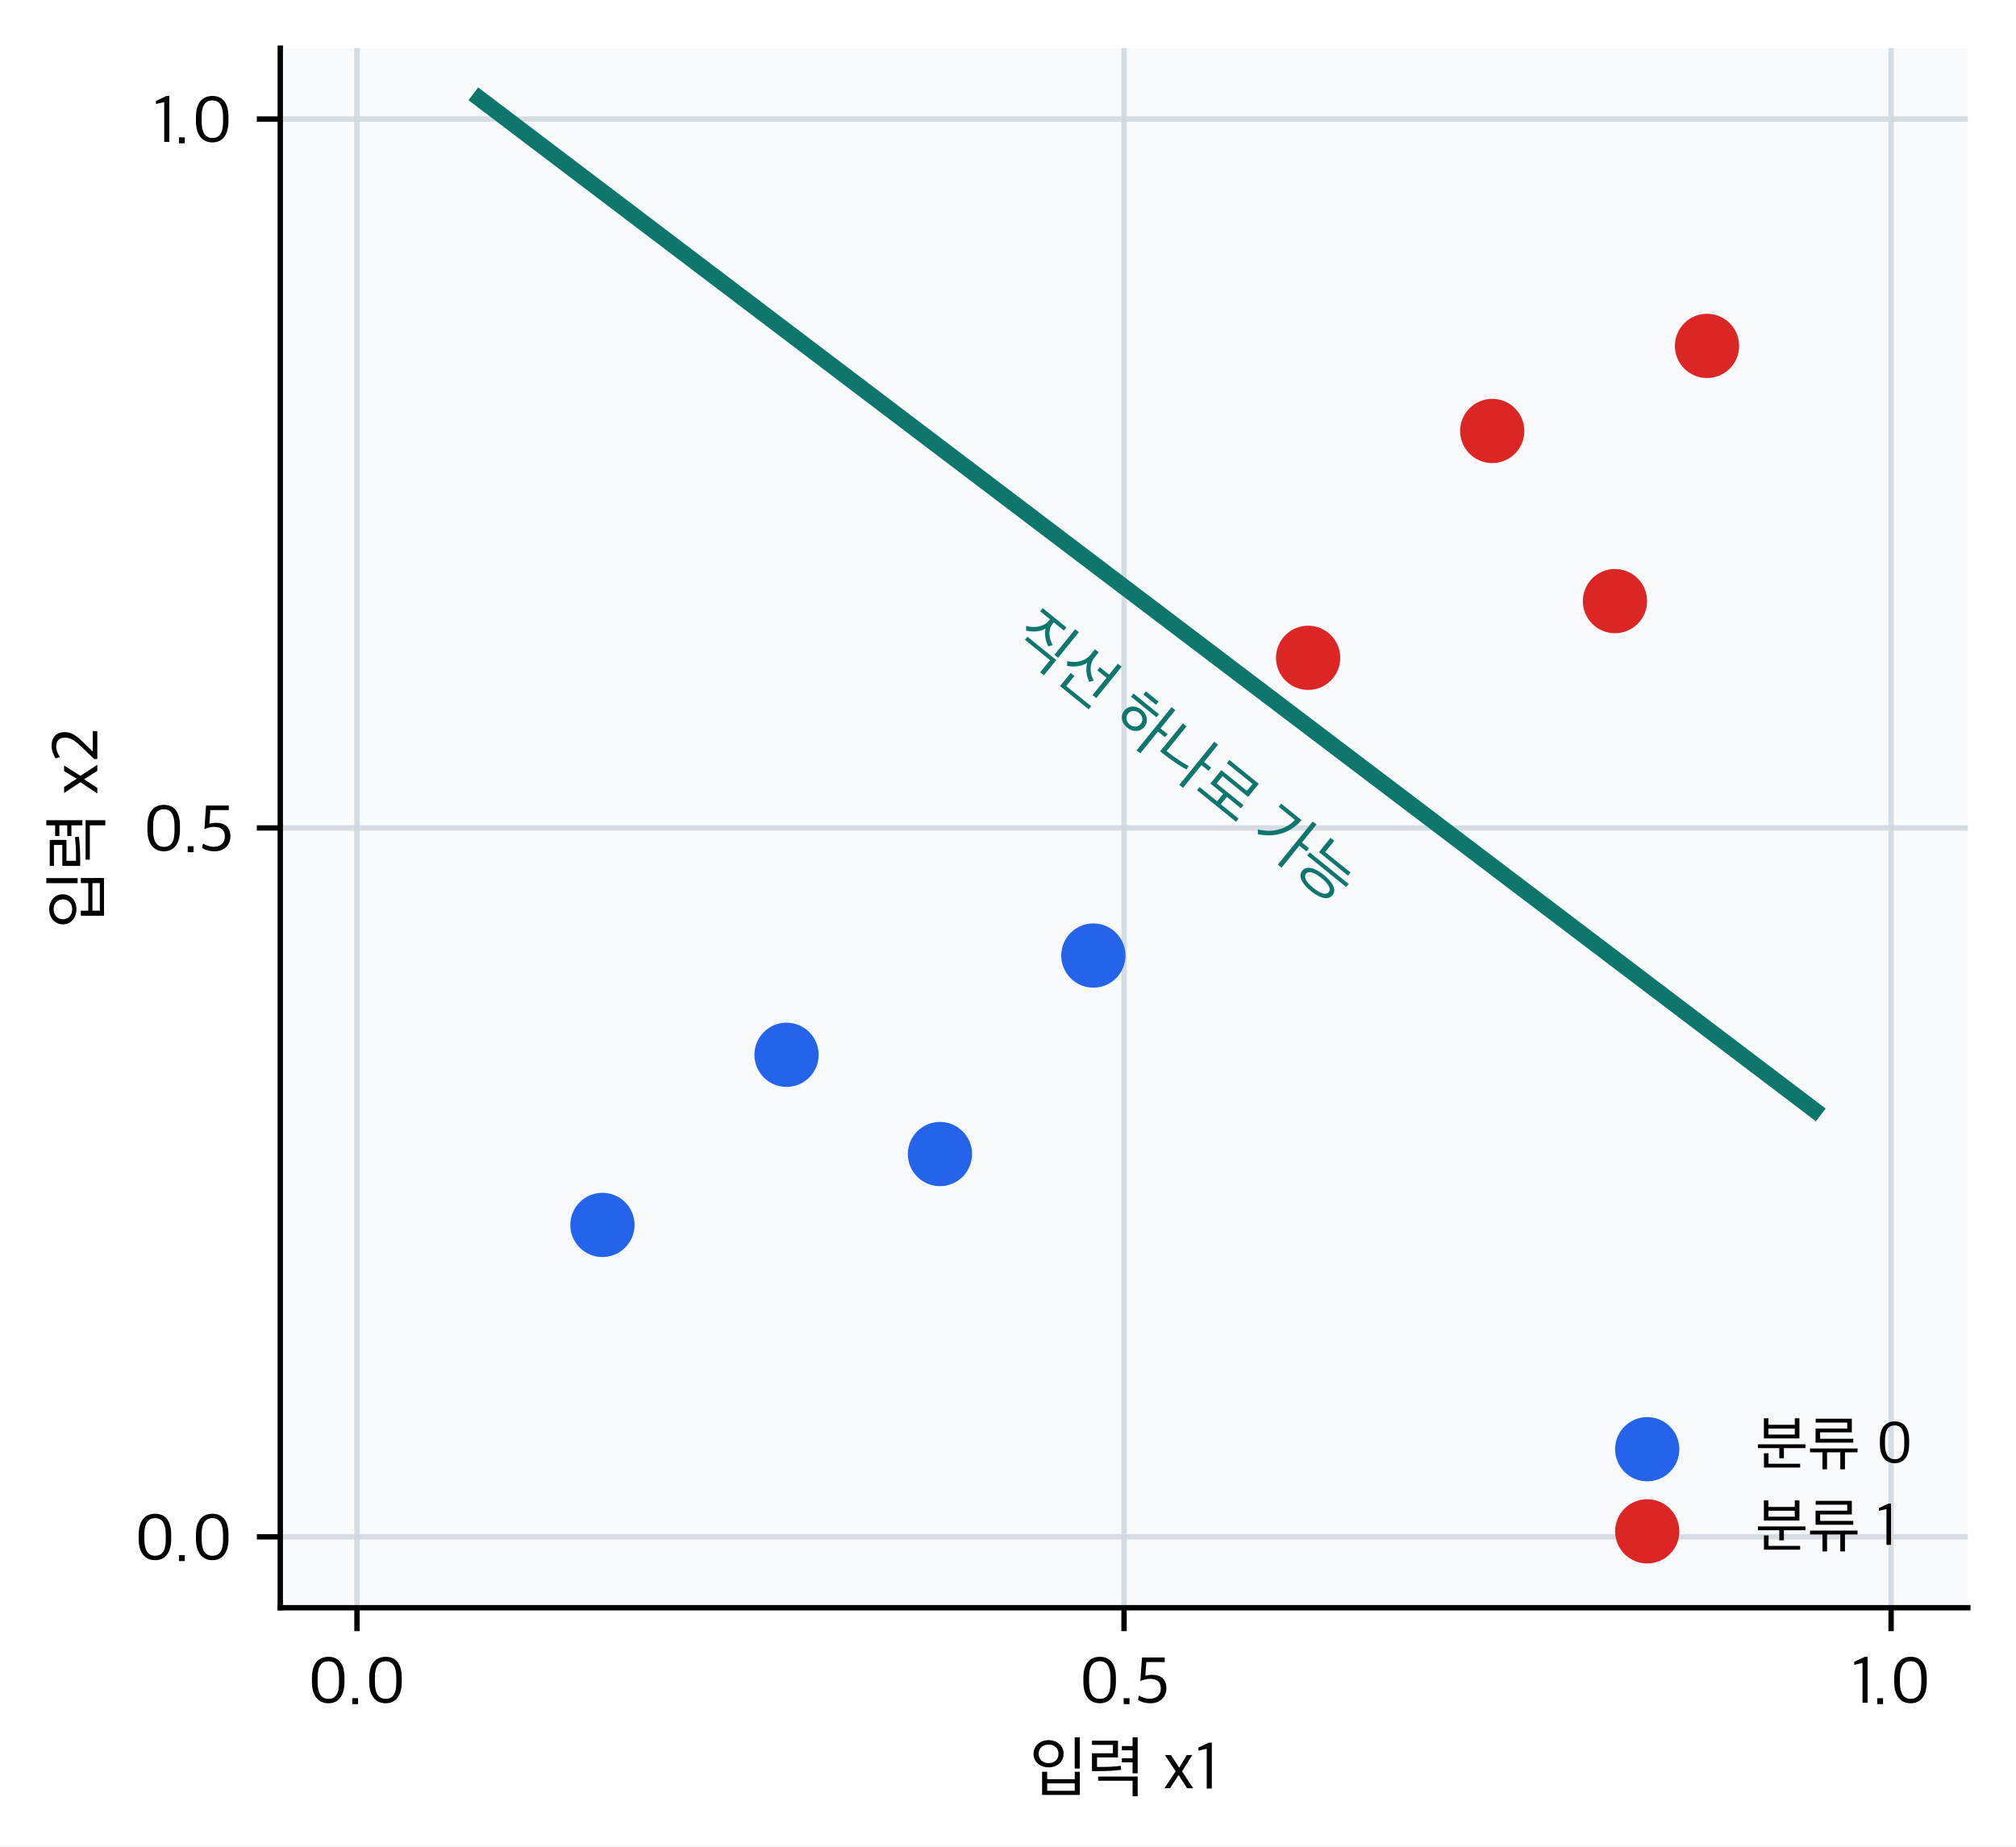
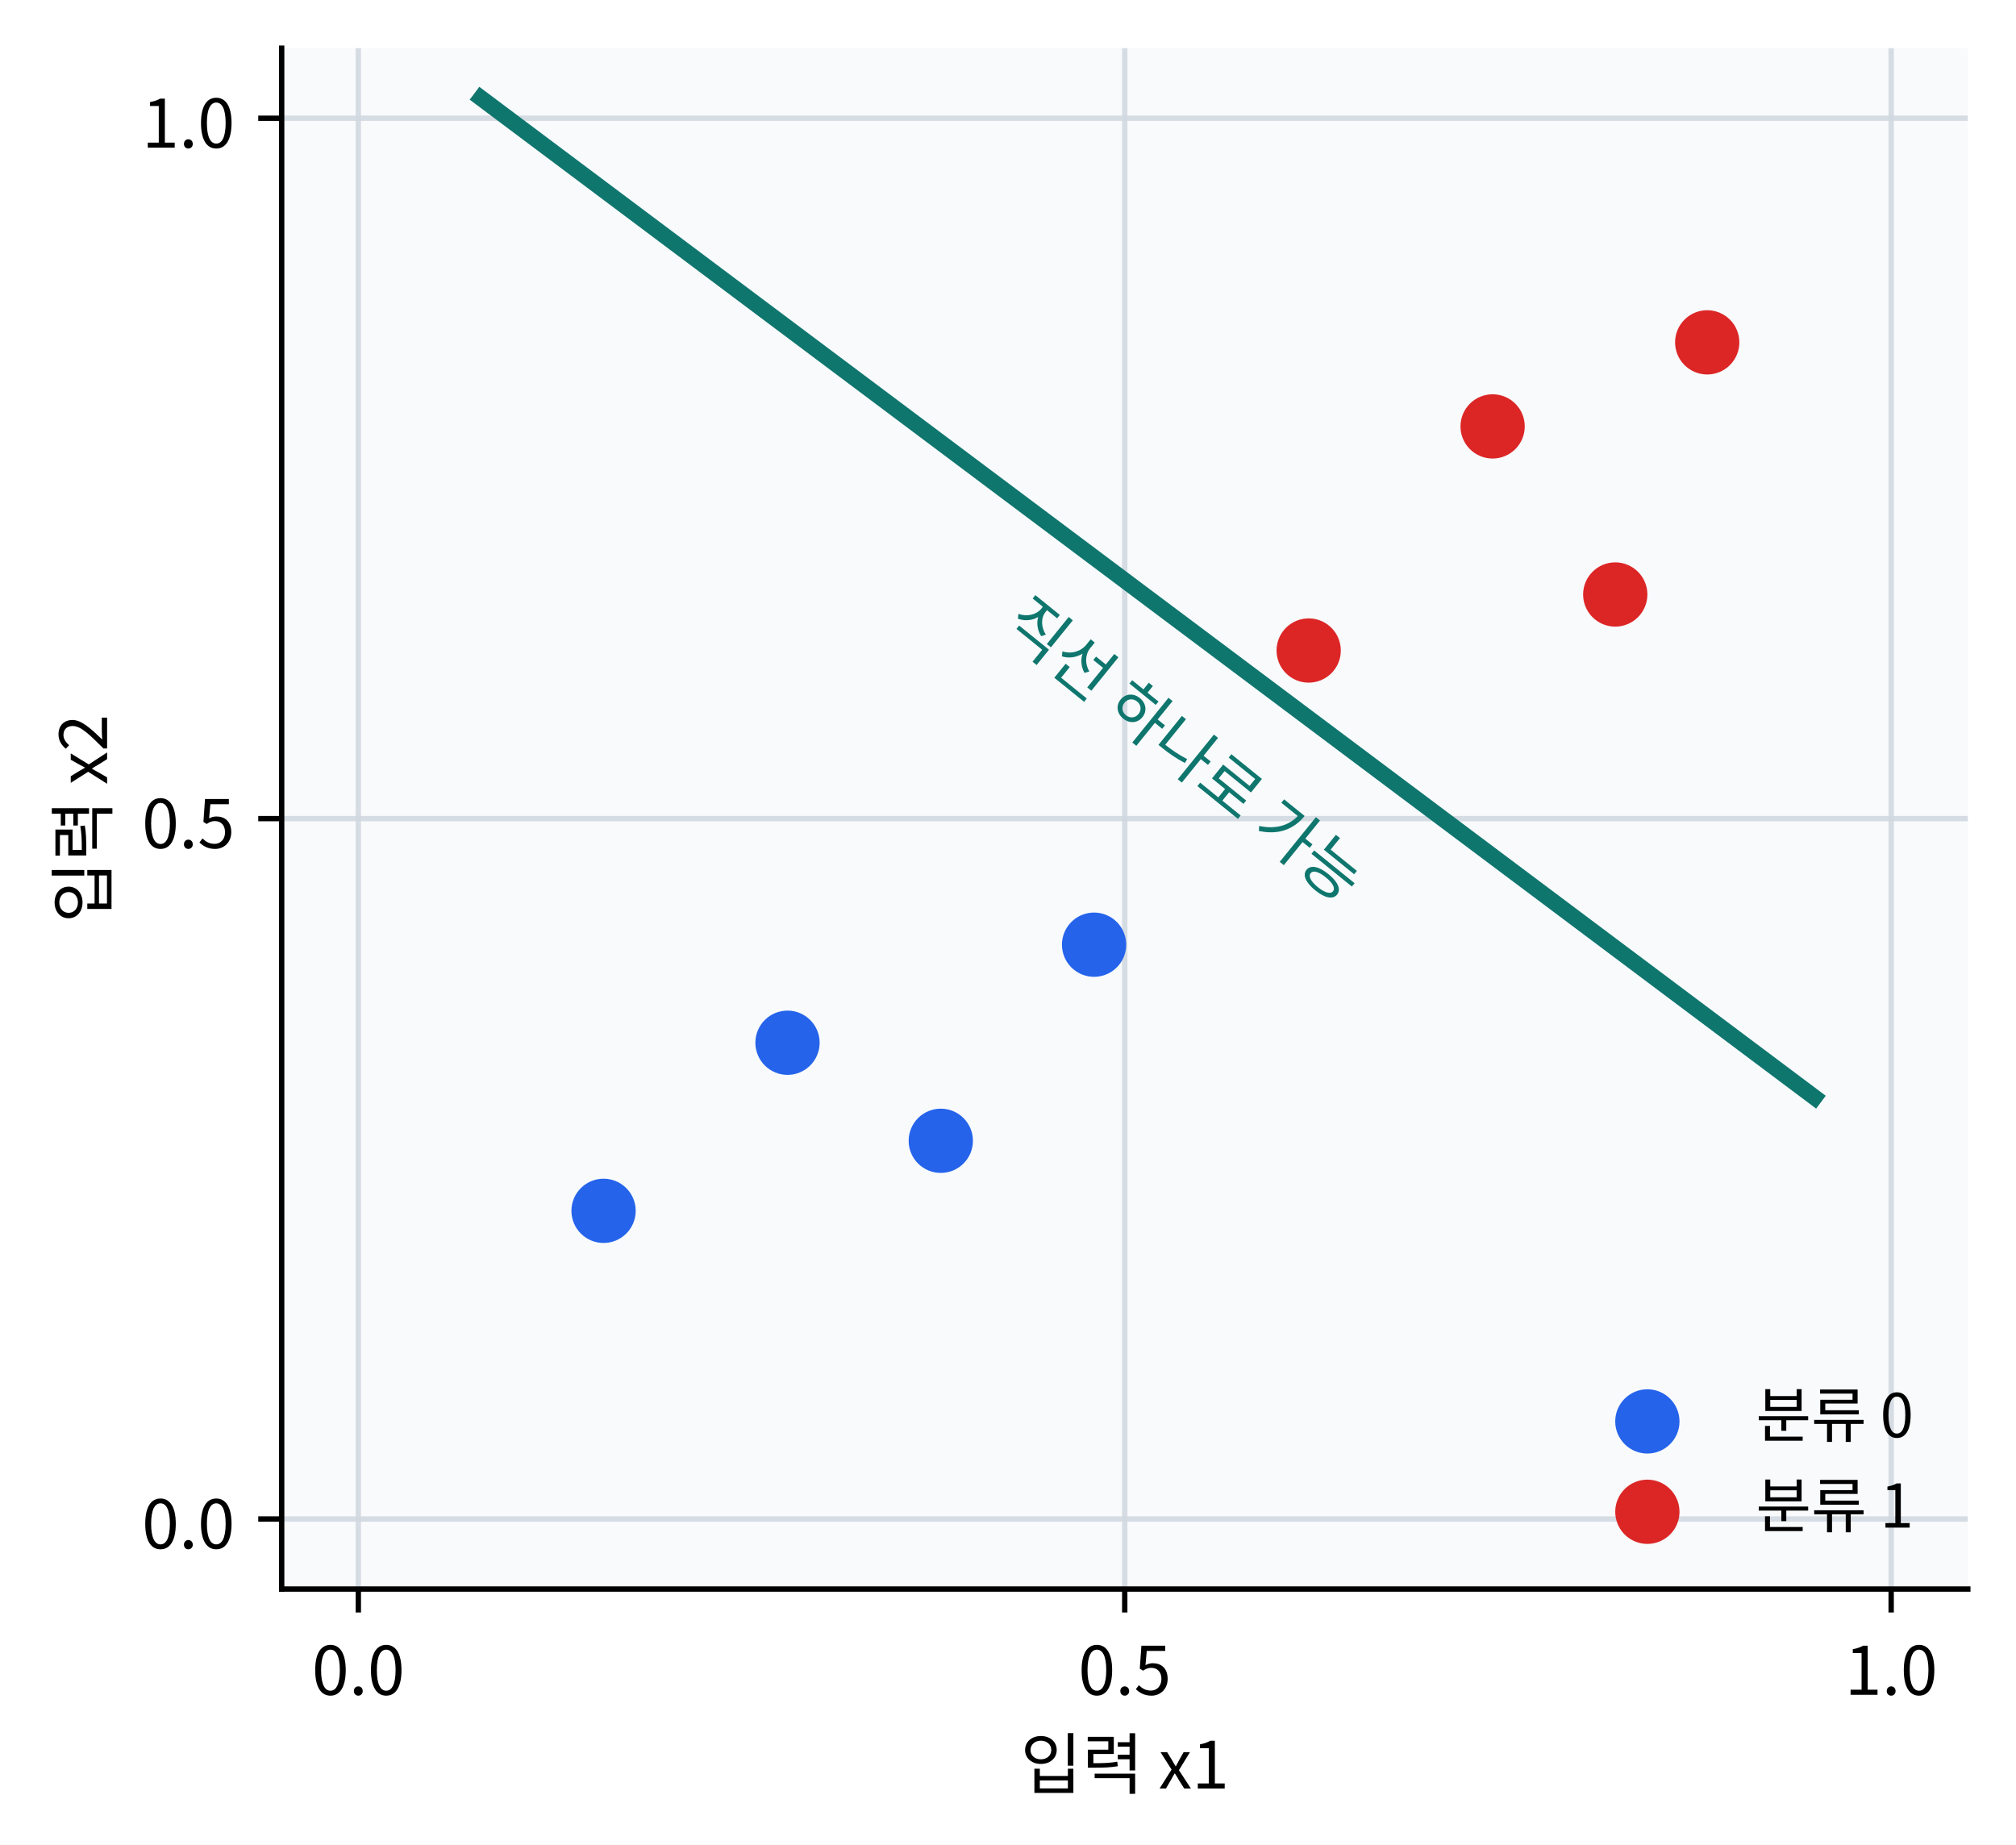
- <svg xmlns="http://www.w3.org/2000/svg" xmlns:xlink="http://www.w3.org/1999/xlink" width="301.248pt" height="275.959pt" viewBox="0 0 301.248 275.959" version="1.1" role="img" aria-labelledby="title desc">
+ <svg xmlns="http://www.w3.org/2000/svg" xmlns:xlink="http://www.w3.org/1999/xlink" width="301.18pt" height="275.6pt" viewBox="0 0 301.18 275.6" version="1.1" role="img" aria-labelledby="title desc">
  <defs>
    <style type="text/css">*{stroke-linejoin: round; stroke-linecap: butt}</style>
  </defs>
  <g id="figure_1">
    <g id="patch_1">
-       <path d="M 0 275.959  L 301.248 275.959  L 301.248 0  L 0 0  z " style="fill: #ffffff" />
+       <path d="M 0 275.6  L 301.18 275.6  L 301.18 0  L 0 0  z " style="fill: #ffffff" />
    </g>
    <g id="axes_1">
      <g id="patch_2">
-         <path d="M 41.88 240.3  L 294.048 240.3  L 294.048 7.2  L 41.88 7.2  z " style="fill: #f8fafc" />
+         <path d="M 42.08 237.4  L 293.98 237.4  L 293.98 7.2  L 42.08 7.2  z " style="fill: #f8fafc" />
      </g>
      <g id="matplotlib.axis_1">
        <g id="xtick_1">
          <g id="line2d_1">
-             <path d="M 53.342 240.3  L 53.342 7.2  " clip-path="url(#p9b298fbf3a)" style="fill: none; stroke: #d0d7de; stroke-opacity: 0.85; stroke-width: 0.8; stroke-linecap: square" />
+             <path d="M 53.53 237.4  L 53.53 7.2  " clip-path="url(#pd615a1e240)" style="fill: none; stroke: #d0d7de; stroke-opacity: 0.85; stroke-width: 0.8; stroke-linecap: square" />
          </g>
          <g id="line2d_2">
            <defs>
-               <path id="m6d6b5d31b4" d="M 0 0  L 0 3.5  " style="stroke: #000000; stroke-width: 0.8" />
-             </defs>
-             <g>
-               <use xlink:href="#m6d6b5d31b4" x="53.342" y="240.3" style="stroke: #000000; stroke-width: 0.8" />
+               <path id="m27611324aa" d="M 0 0  L 0 3.5  " style="stroke: #000000; stroke-width: 0.8" />
+             </defs>
+             <g>
+               <use xlink:href="#m27611324aa" x="53.53" y="237.4" style="stroke: #000000; stroke-width: 0.8" />
            </g>
          </g>
          <g id="text_1">
-             <g transform="translate(45.91222 254.8797) scale(0.1 -0.1)">
+             <g transform="translate(46.58984 253.2) scale(0.1 -0.1)">
              <defs>
-                 <path id="AppleSDGothicNeo-Regular-30" d="M 2022 192  C 2893 192 3558 787 3558 2240  L 3558 2630  C 3558 4122 2867 4634 2029 4634  C 1184 4634 448 4122 448 2605  L 448 2246  C 448 794 1139 192 2022 192  z M 2022 614  C 1350 614 992 1126 992 2195  L 992 2669  C 992 3744 1357 4211 2029 4211  C 2688 4211 3040 3718 3040 2637  L 3040 2163  C 3040 1062 2682 614 2022 614  z " transform="scale(0.015625)" />
-                 <path id="AppleSDGothicNeo-Regular-2e" d="M 269 109  L 826 109  L 826 678  L 269 678  L 269 109  z " transform="scale(0.015625)" />
+                 <path id="NotoSansCJKkr-Regular-11" d="M 1779 -83  C 2669 -83 3238 723 3238 2362  C 3238 3987 2669 4774 1779 4774  C 883 4774 320 3987 320 2362  C 320 723 883 -83 1779 -83  z M 1779 390  C 1248 390 883 986 883 2362  C 883 3731 1248 4314 1779 4314  C 2310 4314 2675 3731 2675 2362  C 2675 986 2310 390 1779 390  z " transform="scale(0.015625)" />
+                 <path id="NotoSansCJKkr-Regular-f" d="M 890 -83  C 1120 -83 1312 96 1312 358  C 1312 627 1120 806 890 806  C 653 806 467 627 467 358  C 467 96 653 -83 890 -83  z " transform="scale(0.015625)" />
              </defs>
-               <use xlink:href="#AppleSDGothicNeo-Regular-30" />
-               <use xlink:href="#AppleSDGothicNeo-Regular-2e" x="63" />
-               <use xlink:href="#AppleSDGothicNeo-Regular-30" x="85.6" />
+               <use xlink:href="#NotoSansCJKkr-Regular-11" />
+               <use xlink:href="#NotoSansCJKkr-Regular-f" transform="translate(55.5 0)" />
+               <use xlink:href="#NotoSansCJKkr-Regular-11" transform="translate(83.29688 0)" />
            </g>
          </g>
        </g>
        <g id="xtick_2">
          <g id="line2d_3">
-             <path d="M 167.964 240.3  L 167.964 7.2  " clip-path="url(#p9b298fbf3a)" style="fill: none; stroke: #d0d7de; stroke-opacity: 0.85; stroke-width: 0.8; stroke-linecap: square" />
+             <path d="M 168.03 237.4  L 168.03 7.2  " clip-path="url(#pd615a1e240)" style="fill: none; stroke: #d0d7de; stroke-opacity: 0.85; stroke-width: 0.8; stroke-linecap: square" />
          </g>
          <g id="line2d_4">
            <g>
-               <use xlink:href="#m6d6b5d31b4" x="167.964" y="240.3" style="stroke: #000000; stroke-width: 0.8" />
+               <use xlink:href="#m27611324aa" x="168.03" y="237.4" style="stroke: #000000; stroke-width: 0.8" />
            </g>
          </g>
          <g id="text_2">
-             <g transform="translate(161.1891 254.8797) scale(0.1 -0.1)">
+             <g transform="translate(161.0898 253.2) scale(0.1 -0.1)">
              <defs>
-                 <path id="AppleSDGothicNeo-Regular-35" d="M 1395 192  C 2342 192 2906 838 2906 1606  C 2906 2509 2374 2918 1510 2918  C 1331 2918 1069 2874 896 2829  L 986 4134  L 2752 4134  L 2752 4570  L 576 4570  L 422 2317  C 621 2406 1024 2528 1318 2528  C 1990 2528 2374 2266 2374 1613  C 2374 1005 1978 621 1299 621  C 947 621 525 768 288 928  L 192 518  C 448 333 896 192 1395 192  z " transform="scale(0.015625)" />
+                 <path id="NotoSansCJKkr-Regular-16" d="M 1677 -83  C 2464 -83 3213 499 3213 1523  C 3213 2560 2573 3021 1798 3021  C 1517 3021 1306 2950 1094 2835  L 1216 4192  L 2982 4192  L 2982 4691  L 704 4691  L 550 2502  L 864 2304  C 1133 2483 1331 2579 1645 2579  C 2234 2579 2618 2182 2618 1510  C 2618 826 2176 403 1619 403  C 1075 403 730 653 467 922  L 173 538  C 493 224 941 -83 1677 -83  z " transform="scale(0.015625)" />
              </defs>
-               <use xlink:href="#AppleSDGothicNeo-Regular-30" />
-               <use xlink:href="#AppleSDGothicNeo-Regular-2e" x="63" />
-               <use xlink:href="#AppleSDGothicNeo-Regular-35" x="85.6" />
+               <use xlink:href="#NotoSansCJKkr-Regular-11" />
+               <use xlink:href="#NotoSansCJKkr-Regular-f" transform="translate(55.5 0)" />
+               <use xlink:href="#NotoSansCJKkr-Regular-16" transform="translate(83.29688 0)" />
            </g>
          </g>
        </g>
        <g id="xtick_3">
          <g id="line2d_5">
-             <path d="M 282.586 240.3  L 282.586 7.2  " clip-path="url(#p9b298fbf3a)" style="fill: none; stroke: #d0d7de; stroke-opacity: 0.85; stroke-width: 0.8; stroke-linecap: square" />
+             <path d="M 282.53 237.4  L 282.53 7.2  " clip-path="url(#pd615a1e240)" style="fill: none; stroke: #d0d7de; stroke-opacity: 0.85; stroke-width: 0.8; stroke-linecap: square" />
          </g>
          <g id="line2d_6">
            <g>
-               <use xlink:href="#m6d6b5d31b4" x="282.586" y="240.3" style="stroke: #000000; stroke-width: 0.8" />
+               <use xlink:href="#m27611324aa" x="282.53" y="237.4" style="stroke: #000000; stroke-width: 0.8" />
            </g>
          </g>
          <g id="text_3">
-             <g transform="translate(276.5214 254.8797) scale(0.1 -0.1)">
+             <g transform="translate(275.5898 253.2) scale(0.1 -0.1)">
              <defs>
-                 <path id="AppleSDGothicNeo-Regular-31" d="M 1146 243  L 1632 243  L 1632 4634  L 1363 4634  L 352 4160  L 352 3866  L 1146 4051  L 1146 243  z " transform="scale(0.015625)" />
+                 <path id="NotoSansCJKkr-Regular-12" d="M 563 0  L 3136 0  L 3136 486  L 2195 486  L 2195 4691  L 1747 4691  C 1491 4544 1190 4435 774 4358  L 774 3987  L 1613 3987  L 1613 486  L 563 486  L 563 0  z " transform="scale(0.015625)" />
              </defs>
-               <use xlink:href="#AppleSDGothicNeo-Regular-31" />
-               <use xlink:href="#AppleSDGothicNeo-Regular-2e" x="35.7" />
-               <use xlink:href="#AppleSDGothicNeo-Regular-30" x="58.3" />
+               <use xlink:href="#NotoSansCJKkr-Regular-12" />
+               <use xlink:href="#NotoSansCJKkr-Regular-f" transform="translate(55.5 0)" />
+               <use xlink:href="#NotoSansCJKkr-Regular-11" transform="translate(83.29688 0)" />
            </g>
          </g>
        </g>
        <g id="text_4">
-           <g transform="translate(153.8289 267.7) scale(0.1 -0.1)">
-             <defs>
-               <path id="AppleSDGothicNeo-Regular-c785" d="M 4813 2150  L 4813 5146  L 4326 5146  L 4326 2150  L 4813 2150  z M 4819 -371  L 4819 1843  L 4333 1843  L 4333 1133  L 1696 1133  L 1696 1843  L 1210 1843  L 1210 -371  L 4819 -371  z M 4333 26  L 1696 26  L 1696 736  L 4333 736  L 4333 26  z M 1830 4870  C 1043 4870 390 4346 390 3558  C 390 2765 1050 2266 1830 2266  C 2618 2266 3264 2765 3264 3565  C 3264 4358 2618 4870 1830 4870  z M 1830 4448  C 2406 4448 2778 4083 2778 3558  C 2778 3027 2400 2669 1830 2669  C 1280 2669 877 3027 877 3565  C 877 4090 1280 4448 1830 4448  z " transform="scale(0.015625)" />
-               <path id="AppleSDGothicNeo-Regular-b825" d="M 3194 2419  C 2656 2323 1875 2304 1120 2304  L 928 2304  L 928 3219  L 2931 3219  L 2931 4819  L 442 4819  L 442 4416  L 2445 4416  L 2445 3616  L 442 3616  L 442 1907  L 1101 1907  C 1754 1907 2701 1946 3238 2035  L 3194 2419  z M 4813 1696  L 4813 5146  L 4326 5146  L 4326 4301  L 3302 4301  L 3302 3898  L 4326 3898  L 4326 3142  L 3302 3142  L 3302 2746  L 4326 2746  L 4326 1696  L 4813 1696  z M 1037 1389  L 1037 986  L 4326 986  L 4326 -499  L 4813 -499  L 4813 1389  L 1037 1389  z " transform="scale(0.015625)" />
-               <path id="AppleSDGothicNeo-Regular-20" transform="scale(0.015625)" />
-               <path id="AppleSDGothicNeo-Regular-78" d="M 147 269  L 685 269  L 1510 1536  L 2317 269  L 2899 269  L 1837 1882  L 2822 3443  L 2291 3443  L 1568 2234  L 774 3443  L 198 3443  L 1229 1882  L 147 269  z " transform="scale(0.015625)" />
-             </defs>
-             <use xlink:href="#AppleSDGothicNeo-Regular-c785" />
-             <use xlink:href="#AppleSDGothicNeo-Regular-b825" x="86.5" />
-             <use xlink:href="#AppleSDGothicNeo-Regular-20" x="173" />
-             <use xlink:href="#AppleSDGothicNeo-Regular-78" x="199.3" />
-             <use xlink:href="#AppleSDGothicNeo-Regular-31" x="247" />
+           <g transform="translate(152.4445 267.2) scale(0.1 -0.1)">
+             <defs>
+               <path id="NotoSansCJKkr-Regular-d580" d="M 4531 5293  L 4531 2182  L 5062 2182  L 5062 5293  L 4531 5293  z M 1338 1894  L 1338 -422  L 5062 -422  L 5062 1894  L 4538 1894  L 4538 1197  L 1856 1197  L 1856 1894  L 1338 1894  z M 1856 774  L 4538 774  L 4538 13  L 1856 13  L 1856 774  z M 1958 5018  C 1088 5018 448 4474 448 3680  C 448 2893 1088 2349 1958 2349  C 2835 2349 3469 2893 3469 3680  C 3469 4474 2835 5018 1958 5018  z M 1958 4570  C 2534 4570 2950 4205 2950 3680  C 2950 3155 2534 2790 1958 2790  C 1382 2790 966 3155 966 3680  C 966 4205 1382 4570 1958 4570  z " transform="scale(0.015625)" />
+               <path id="NotoSansCJKkr-Regular-c620" d="M 1210 1421  L 1210 986  L 4550 986  L 4550 -506  L 5082 -506  L 5082 1421  L 1210 1421  z M 550 4941  L 550 4512  L 2515 4512  L 2515 3712  L 563 3712  L 563 1990  L 973 1990  C 2131 1990 2714 2010 3424 2131  L 3373 2566  C 2707 2445 2150 2419 1088 2419  L 1088 3302  L 3040 3302  L 3040 4941  L 550 4941  z M 3424 3232  L 3424 2797  L 4550 2797  L 4550 1728  L 5082 1728  L 5082 5286  L 4550 5286  L 4550 4429  L 3424 4429  L 3424 4000  L 4550 4000  L 4550 3232  L 3424 3232  z " transform="scale(0.015625)" />
+               <path id="NotoSansCJKkr-Regular-1" transform="scale(0.015625)" />
+               <path id="NotoSansCJKkr-Regular-59" d="M 96 0  L 710 0  L 1178 813  C 1299 1024 1408 1235 1530 1434  L 1562 1434  C 1696 1235 1824 1024 1939 813  L 2451 0  L 3091 0  L 1946 1754  L 3002 3475  L 2394 3475  L 1965 2714  C 1856 2515 1760 2330 1658 2131  L 1626 2131  C 1510 2330 1389 2515 1286 2714  L 819 3475  L 186 3475  L 1242 1811  L 96 0  z " transform="scale(0.015625)" />
+               <path id="NotoSansCJKkr-Regular-f6b2" d="M 563 0  L 3136 0  L 3136 486  L 2195 486  L 2195 4563  L 1747 4563  C 1491 4410 1190 4301 774 4224  L 774 3853  L 1613 3853  L 1613 486  L 563 486  L 563 0  z " transform="scale(0.015625)" />
+             </defs>
+             <use xlink:href="#NotoSansCJKkr-Regular-d580" />
+             <use xlink:href="#NotoSansCJKkr-Regular-c620" transform="translate(92 0)" />
+             <use xlink:href="#NotoSansCJKkr-Regular-1" transform="translate(184 0)" />
+             <use xlink:href="#NotoSansCJKkr-Regular-59" transform="translate(206.4062 0)" />
+             <use xlink:href="#NotoSansCJKkr-Regular-f6b2" transform="translate(256.2031 0)" />
          </g>
        </g>
      </g>
      <g id="matplotlib.axis_2">
        <g id="ytick_1">
          <g id="line2d_7">
-             <path d="M 41.88 229.705  L 294.048 229.705  " clip-path="url(#p9b298fbf3a)" style="fill: none; stroke: #d0d7de; stroke-opacity: 0.85; stroke-width: 0.8; stroke-linecap: square" />
+             <path d="M 42.08 226.936  L 293.98 226.936  " clip-path="url(#pd615a1e240)" style="fill: none; stroke: #d0d7de; stroke-opacity: 0.85; stroke-width: 0.8; stroke-linecap: square" />
          </g>
          <g id="line2d_8">
            <defs>
-               <path id="ma6bb16b664" d="M 0 0  L -3.5 0  " style="stroke: #000000; stroke-width: 0.8" />
-             </defs>
-             <g>
-               <use xlink:href="#ma6bb16b664" x="41.88" y="229.705" style="stroke: #000000; stroke-width: 0.8" />
+               <path id="md2f0aee7fd" d="M 0 0  L -3.5 0  " style="stroke: #000000; stroke-width: 0.8" />
+             </defs>
+             <g>
+               <use xlink:href="#md2f0aee7fd" x="42.08" y="226.936" style="stroke: #000000; stroke-width: 0.8" />
            </g>
          </g>
          <g id="text_5">
-             <g transform="translate(20.02031 233.4944) scale(0.1 -0.1)">
-               <use xlink:href="#AppleSDGothicNeo-Regular-30" />
-               <use xlink:href="#AppleSDGothicNeo-Regular-2e" x="63" />
-               <use xlink:href="#AppleSDGothicNeo-Regular-30" x="85.6" />
+             <g transform="translate(21.2 231.3364) scale(0.1 -0.1)">
+               <use xlink:href="#NotoSansCJKkr-Regular-11" />
+               <use xlink:href="#NotoSansCJKkr-Regular-f" transform="translate(55.5 0)" />
+               <use xlink:href="#NotoSansCJKkr-Regular-11" transform="translate(83.29688 0)" />
            </g>
          </g>
        </g>
        <g id="ytick_2">
          <g id="line2d_9">
-             <path d="M 41.88 123.75  L 294.048 123.75  " clip-path="url(#p9b298fbf3a)" style="fill: none; stroke: #d0d7de; stroke-opacity: 0.85; stroke-width: 0.8; stroke-linecap: square" />
+             <path d="M 42.08 122.3  L 293.98 122.3  " clip-path="url(#pd615a1e240)" style="fill: none; stroke: #d0d7de; stroke-opacity: 0.85; stroke-width: 0.8; stroke-linecap: square" />
          </g>
          <g id="line2d_10">
            <g>
-               <use xlink:href="#ma6bb16b664" x="41.88" y="123.75" style="stroke: #000000; stroke-width: 0.8" />
+               <use xlink:href="#md2f0aee7fd" x="42.08" y="122.3" style="stroke: #000000; stroke-width: 0.8" />
            </g>
          </g>
          <g id="text_6">
-             <g transform="translate(21.32969 127.5398) scale(0.1 -0.1)">
-               <use xlink:href="#AppleSDGothicNeo-Regular-30" />
-               <use xlink:href="#AppleSDGothicNeo-Regular-2e" x="63" />
-               <use xlink:href="#AppleSDGothicNeo-Regular-35" x="85.6" />
+             <g transform="translate(21.2 126.7) scale(0.1 -0.1)">
+               <use xlink:href="#NotoSansCJKkr-Regular-11" />
+               <use xlink:href="#NotoSansCJKkr-Regular-f" transform="translate(55.5 0)" />
+               <use xlink:href="#NotoSansCJKkr-Regular-16" transform="translate(83.29688 0)" />
            </g>
          </g>
        </g>
        <g id="ytick_3">
          <g id="line2d_11">
-             <path d="M 41.88 17.795  L 294.048 17.795  " clip-path="url(#p9b298fbf3a)" style="fill: none; stroke: #d0d7de; stroke-opacity: 0.85; stroke-width: 0.8; stroke-linecap: square" />
+             <path d="M 42.08 17.664  L 293.98 17.664  " clip-path="url(#pd615a1e240)" style="fill: none; stroke: #d0d7de; stroke-opacity: 0.85; stroke-width: 0.8; stroke-linecap: square" />
          </g>
          <g id="line2d_12">
            <g>
-               <use xlink:href="#ma6bb16b664" x="41.88" y="17.795" style="stroke: #000000; stroke-width: 0.8" />
+               <use xlink:href="#md2f0aee7fd" x="42.08" y="17.664" style="stroke: #000000; stroke-width: 0.8" />
            </g>
          </g>
          <g id="text_7">
-             <g transform="translate(22.75 21.5853) scale(0.1 -0.1)">
-               <use xlink:href="#AppleSDGothicNeo-Regular-31" />
-               <use xlink:href="#AppleSDGothicNeo-Regular-2e" x="35.7" />
-               <use xlink:href="#AppleSDGothicNeo-Regular-30" x="58.3" />
+             <g transform="translate(21.2 22.06364) scale(0.1 -0.1)">
+               <use xlink:href="#NotoSansCJKkr-Regular-12" />
+               <use xlink:href="#NotoSansCJKkr-Regular-f" transform="translate(55.5 0)" />
+               <use xlink:href="#NotoSansCJKkr-Regular-11" transform="translate(83.29688 0)" />
            </g>
          </g>
        </g>
        <g id="text_8">
-           <g transform="translate(14.96094 138.7648) rotate(-90) scale(0.1 -0.1)">
-             <defs>
-               <path id="AppleSDGothicNeo-Regular-32" d="M 397 269  L 3066 269  L 3066 704  L 1107 704  L 1779 1382  C 2522 2138 2970 2650 2970 3392  C 2970 4160 2502 4640 1638 4640  C 1152 4640 717 4422 448 4250  L 595 3846  C 845 4019 1190 4198 1555 4198  C 2163 4198 2438 3917 2438 3347  C 2438 2733 2029 2266 1421 1632  L 397 570  L 397 269  z " transform="scale(0.015625)" />
-             </defs>
-             <use xlink:href="#AppleSDGothicNeo-Regular-c785" />
-             <use xlink:href="#AppleSDGothicNeo-Regular-b825" x="86.5" />
-             <use xlink:href="#AppleSDGothicNeo-Regular-20" x="173" />
-             <use xlink:href="#AppleSDGothicNeo-Regular-78" x="199.3" />
-             <use xlink:href="#AppleSDGothicNeo-Regular-32" x="247" />
+           <g transform="translate(16 137.8852) rotate(-90) scale(0.1 -0.1)">
+             <defs>
+               <path id="NotoSansCJKkr-Regular-f6b3" d="M 282 0  L 3232 0  L 3232 506  L 1907 506  C 1670 506 1382 480 1139 461  C 2221 1594 3008 2451 3008 3309  C 3008 4115 2477 4646 1638 4646  C 1043 4646 634 4378 256 3955  L 595 3629  C 858 3930 1184 4173 1568 4173  C 2150 4173 2432 3802 2432 3283  C 2432 2534 1658 1715 282 346  L 282 0  z " transform="scale(0.015625)" />
+             </defs>
+             <use xlink:href="#NotoSansCJKkr-Regular-d580" />
+             <use xlink:href="#NotoSansCJKkr-Regular-c620" transform="translate(92 0)" />
+             <use xlink:href="#NotoSansCJKkr-Regular-1" transform="translate(184 0)" />
+             <use xlink:href="#NotoSansCJKkr-Regular-59" transform="translate(206.4062 0)" />
+             <use xlink:href="#NotoSansCJKkr-Regular-f6b3" transform="translate(256.2031 0)" />
          </g>
        </g>
      </g>
      <g id="line2d_13">
-         <path d="M 71.681 14.744  L 271.124 165.92  L 271.124 165.92  " clip-path="url(#p9b298fbf3a)" style="fill: none; stroke: #0f766e; stroke-width: 2.4; stroke-linecap: square" />
+         <path d="M 71.85 14.65  L 271.08 163.945  L 271.08 163.945  " clip-path="url(#pd615a1e240)" style="fill: none; stroke: #0f766e; stroke-width: 2.4; stroke-linecap: square" />
      </g>
      <g id="patch_3">
-         <path d="M 41.88 240.3  L 41.88 7.2  " style="fill: none; stroke: #000000; stroke-width: 0.8; stroke-linejoin: miter; stroke-linecap: square" />
+         <path d="M 42.08 237.4  L 42.08 7.2  " style="fill: none; stroke: #000000; stroke-width: 0.8; stroke-linejoin: miter; stroke-linecap: square" />
      </g>
      <g id="patch_4">
-         <path d="M 41.88 240.3  L 294.048 240.3  " style="fill: none; stroke: #000000; stroke-width: 0.8; stroke-linejoin: miter; stroke-linecap: square" />
+         <path d="M 42.08 237.4  L 293.98 237.4  " style="fill: none; stroke: #000000; stroke-width: 0.8; stroke-linejoin: miter; stroke-linecap: square" />
      </g>
      <g id="PathCollection_1">
        <defs>
-           <path id="mdf2ec3cbb6" d="M 0 4.301  C 1.141 4.301 2.235 3.848 3.041 3.041  C 3.848 2.235 4.301 1.141 4.301 0  C 4.301 -1.141 3.848 -2.235 3.041 -3.041  C 2.235 -3.848 1.141 -4.301 0 -4.301  C -1.141 -4.301 -2.235 -3.848 -3.041 -3.041  C -3.848 -2.235 -4.301 -1.141 -4.301 0  C -4.301 1.141 -3.848 2.235 -3.041 3.041  C -2.235 3.848 -1.141 4.301 0 4.301  z " style="stroke: #2563eb" />
+           <path id="mb837135cc2" d="M 0 4.301  C 1.141 4.301 2.235 3.848 3.041 3.041  C 3.848 2.235 4.301 1.141 4.301 0  C 4.301 -1.141 3.848 -2.235 3.041 -3.041  C 2.235 -3.848 1.141 -4.301 0 -4.301  C -1.141 -4.301 -2.235 -3.848 -3.041 -3.041  C -3.848 -2.235 -4.301 -1.141 -4.301 0  C -4.301 1.141 -3.848 2.235 -3.041 3.041  C -2.235 3.848 -1.141 4.301 0 4.301  z " style="stroke: #2563eb" />
        </defs>
-         <g clip-path="url(#p9b298fbf3a)">
-           <use xlink:href="#mdf2ec3cbb6" x="90.021" y="183.085" style="fill: #2563eb; stroke: #2563eb" />
-           <use xlink:href="#mdf2ec3cbb6" x="117.53" y="157.655" style="fill: #2563eb; stroke: #2563eb" />
-           <use xlink:href="#mdf2ec3cbb6" x="140.455" y="172.489" style="fill: #2563eb; stroke: #2563eb" />
-           <use xlink:href="#mdf2ec3cbb6" x="163.379" y="142.822" style="fill: #2563eb; stroke: #2563eb" />
+         <g clip-path="url(#pd615a1e240)">
+           <use xlink:href="#mb837135cc2" x="90.17" y="180.896" style="fill: #2563eb; stroke: #2563eb" />
+           <use xlink:href="#mb837135cc2" x="117.65" y="155.784" style="fill: #2563eb; stroke: #2563eb" />
+           <use xlink:href="#mb837135cc2" x="140.55" y="170.433" style="fill: #2563eb; stroke: #2563eb" />
+           <use xlink:href="#mb837135cc2" x="163.45" y="141.135" style="fill: #2563eb; stroke: #2563eb" />
        </g>
      </g>
      <g id="PathCollection_2">
        <defs>
-           <path id="m9f5ded81cc" d="M 0 4.301  C 1.141 4.301 2.235 3.848 3.041 3.041  C 3.848 2.235 4.301 1.141 4.301 0  C 4.301 -1.141 3.848 -2.235 3.041 -3.041  C 2.235 -3.848 1.141 -4.301 0 -4.301  C -1.141 -4.301 -2.235 -3.848 -3.041 -3.041  C -3.848 -2.235 -4.301 -1.141 -4.301 0  C -4.301 1.141 -3.848 2.235 -3.041 3.041  C -2.235 3.848 -1.141 4.301 0 4.301  z " style="stroke: #dc2626" />
+           <path id="m53b0e69e51" d="M 0 4.301  C 1.141 4.301 2.235 3.848 3.041 3.041  C 3.848 2.235 4.301 1.141 4.301 0  C 4.301 -1.141 3.848 -2.235 3.041 -3.041  C 2.235 -3.848 1.141 -4.301 0 -4.301  C -1.141 -4.301 -2.235 -3.848 -3.041 -3.041  C -3.848 -2.235 -4.301 -1.141 -4.301 0  C -4.301 1.141 -3.848 2.235 -3.041 3.041  C -2.235 3.848 -1.141 4.301 0 4.301  z " style="stroke: #dc2626" />
        </defs>
-         <g clip-path="url(#p9b298fbf3a)">
-           <use xlink:href="#m9f5ded81cc" x="195.473" y="98.321" style="fill: #dc2626; stroke: #dc2626" />
-           <use xlink:href="#m9f5ded81cc" x="222.983" y="64.415" style="fill: #dc2626; stroke: #dc2626" />
-           <use xlink:href="#m9f5ded81cc" x="241.322" y="89.845" style="fill: #dc2626; stroke: #dc2626" />
-           <use xlink:href="#m9f5ded81cc" x="255.077" y="51.701" style="fill: #dc2626; stroke: #dc2626" />
+         <g clip-path="url(#pd615a1e240)">
+           <use xlink:href="#m53b0e69e51" x="195.51" y="97.187" style="fill: #dc2626; stroke: #dc2626" />
+           <use xlink:href="#m53b0e69e51" x="222.99" y="63.704" style="fill: #dc2626; stroke: #dc2626" />
+           <use xlink:href="#m53b0e69e51" x="241.31" y="88.816" style="fill: #dc2626; stroke: #dc2626" />
+           <use xlink:href="#m53b0e69e51" x="255.05" y="51.147" style="fill: #dc2626; stroke: #dc2626" />
        </g>
      </g>
      <g id="text_9">
-         <g style="fill: #0f766e" transform="translate(150.8612 95.92676) rotate(-321) scale(0.095 -0.095)">
+         <g style="fill: #0f766e" transform="translate(149.4907 94.05138) rotate(-321) scale(0.095 -0.095)">
          <defs>
-             <path id="AppleSDGothicNeo-Regular-c9c1" d="M 461 4320  L 1734 4320  C 1734 4224 1734 4096 1728 4032  C 1696 3290 992 2566 288 2298  L 570 1920  C 1171 2176 1824 2797 1971 3322  C 2202 2816 2784 2310 3322 2093  L 3590 2483  C 2957 2694 2272 3309 2234 4026  C 2227 4096 2227 4218 2227 4320  L 3539 4320  L 3539 4730  L 461 4730  L 461 4320  z M 1075 1530  L 1075 1126  L 4326 1126  L 4326 -448  L 4813 -448  L 4813 1530  L 1075 1530  z M 4813 1824  L 4813 5139  L 4326 5139  L 4326 1824  L 4813 1824  z " transform="scale(0.015625)" />
-             <path id="AppleSDGothicNeo-Regular-c120" d="M 4813 1082  L 4813 5146  L 4326 5146  L 4326 3731  L 3136 3731  L 3136 3322  L 4326 3322  L 4326 1082  L 4813 1082  z M 4934 -275  L 4934 128  L 1702 128  L 1702 1434  L 1216 1434  L 1216 -275  L 4934 -275  z M 3514 2298  C 2854 2541 2106 3213 2106 4147  L 2106 4826  L 1613 4826  L 1613 4128  C 1613 3226 934 2464 192 2138  L 493 1760  C 1101 2067 1702 2675 1869 3277  C 2106 2688 2675 2163 3238 1914  L 3514 2298  z " transform="scale(0.015625)" />
-             <path id="AppleSDGothicNeo-Regular-d558" d="M 5453 2374  L 5453 2784  L 4544 2784  L 4544 5146  L 4058 5146  L 4058 -448  L 4544 -448  L 4544 2374  L 5453 2374  z M 2694 4346  L 2694 4762  L 1050 4762  L 1050 4346  L 2694 4346  z M 3520 3398  L 3520 3802  L 218 3802  L 218 3398  L 3520 3398  z M 3187 1882  C 3187 2541 2662 3040 1882 3040  C 1101 3040 576 2534 576 1882  C 576 1229 1101 730 1882 730  C 2662 730 3187 1235 3187 1882  z M 2701 1882  C 2701 1446 2362 1133 1882 1133  C 1414 1133 1062 1446 1062 1882  C 1062 2323 1414 2630 1882 2630  C 2355 2630 2701 2323 2701 1882  z " transform="scale(0.015625)" />
-             <path id="AppleSDGothicNeo-Regular-b098" d="M 3578 1632  C 2970 1485 1875 1402 915 1395  L 915 4589  L 429 4589  L 429 966  L 768 966  C 1619 966 2963 1062 3648 1222  L 3578 1632  z M 4538 5146  L 4051 5146  L 4051 -448  L 4538 -448  L 4538 2509  L 5453 2509  L 5453 2925  L 4538 2925  L 4538 5146  z " transform="scale(0.015625)" />
-             <path id="AppleSDGothicNeo-Regular-b85c" d="M 5293 262  L 5293 672  L 3002 672  L 3002 1626  L 4826 1626  L 4826 2035  L 1350 2035  L 1350 2970  L 4666 2970  L 4666 4678  L 858 4678  L 858 4269  L 4179 4269  L 4179 3373  L 864 3373  L 864 1626  L 2515 1626  L 2515 672  L 243 672  L 243 262  L 5293 262  z " transform="scale(0.015625)" />
-             <path id="AppleSDGothicNeo-Regular-ac00" d="M 4544 5146  L 4058 5146  L 4058 -448  L 4544 -448  L 4544 2400  L 5459 2400  L 5459 2816  L 4544 2816  L 4544 5146  z M 3091 4544  L 461 4544  L 461 4134  L 2566 4134  C 2464 2874 1664 1696 269 1050  L 570 666  C 2010 1414 3059 2726 3091 4544  z " transform="scale(0.015625)" />
-             <path id="AppleSDGothicNeo-Regular-b2a5" d="M 5293 2131  L 5293 2534  L 243 2534  L 243 2131  L 5293 2131  z M 4710 3142  L 4710 3546  L 1434 3546  L 1434 4998  L 947 4998  L 947 3142  L 4710 3142  z M 4742 627  C 4742 1293 3994 1664 2771 1664  C 1555 1664 819 1293 819 627  C 819 -45 1555 -416 2778 -416  C 3994 -416 4742 -45 4742 627  z M 2771 1267  C 3661 1267 4250 1062 4250 627  C 4250 192 3661 -13 2771 -13  C 1894 -13 1312 192 1312 627  C 1312 1062 1894 1267 2771 1267  z " transform="scale(0.015625)" />
+             <path id="NotoSansCJKkr-Regular-d7bc" d="M 4531 5293  L 4531 1792  L 5062 1792  L 5062 5293  L 4531 5293  z M 1197 1485  L 1197 1050  L 4531 1050  L 4531 -499  L 5062 -499  L 5062 1485  L 1197 1485  z M 538 4890  L 538 4454  L 1862 4454  L 1862 4230  C 1862 3411 1267 2656 397 2349  L 672 1939  C 1363 2182 1894 2701 2144 3354  C 2400 2752 2925 2272 3590 2048  L 3859 2464  C 3002 2746 2400 3456 2400 4230  L 2400 4454  L 3706 4454  L 3706 4890  L 538 4890  z " transform="scale(0.015625)" />
+             <path id="NotoSansCJKkr-Regular-cf1b" d="M 4550 5286  L 4550 3930  L 3290 3930  L 3290 3488  L 4550 3488  L 4550 960  L 5082 960  L 5082 5286  L 4550 5286  z M 1773 4941  L 1773 4230  C 1773 3341 1190 2528 326 2208  L 608 1786  C 1286 2054 1798 2605 2042 3296  C 2291 2669 2784 2170 3418 1920  L 3706 2336  C 2867 2643 2298 3405 2298 4211  L 2298 4941  L 1773 4941  z M 1363 1440  L 1363 -371  L 5216 -371  L 5216 64  L 1894 64  L 1894 1440  L 1363 1440  z " transform="scale(0.015625)" />
+             <path id="NotoSansCJKkr-Regular-e353" d="M 2022 3456  C 1203 3456 608 2906 608 2125  C 608 1338 1203 794 2022 794  C 2835 794 3430 1338 3430 2125  C 3430 2906 2835 3456 2022 3456  z M 2022 3014  C 2541 3014 2925 2643 2925 2125  C 2925 1600 2541 1235 2022 1235  C 1498 1235 1114 1600 1114 2125  C 1114 2643 1498 3014 2022 3014  z M 4243 5293  L 4243 -499  L 4768 -499  L 4768 2470  L 5715 2470  L 5715 2912  L 4768 2912  L 4768 5293  L 4243 5293  z M 1747 5222  L 1747 4365  L 288 4365  L 288 3930  L 3699 3930  L 3699 4365  L 2278 4365  L 2278 5222  L 1747 5222  z " transform="scale(0.015625)" />
+             <path id="NotoSansCJKkr-Regular-be93" d="M 4237 5293  L 4237 -493  L 4768 -493  L 4768 2541  L 5690 2541  L 5690 2982  L 4768 2982  L 4768 5293  L 4237 5293  z M 550 1414  L 550 973  L 1011 973  C 1888 973 2778 1030 3763 1229  L 3699 1677  C 2765 1485 1907 1421 1075 1414  L 1075 4723  L 550 4723  L 550 1414  z " transform="scale(0.015625)" />
+             <path id="NotoSansCJKkr-Regular-c657" d="M 973 2176  L 973 1741  L 2669 1741  L 2669 659  L 320 659  L 320 218  L 5568 218  L 5568 659  L 3194 659  L 3194 1741  L 5050 1741  L 5050 2176  L 1498 2176  L 1498 3110  L 4915 3110  L 4915 4864  L 960 4864  L 960 4429  L 4390 4429  L 4390 3533  L 973 3533  L 973 2176  z " transform="scale(0.015625)" />
+             <path id="NotoSansCJKkr-Regular-b9fb" d="M 4237 5293  L 4237 -493  L 4768 -493  L 4768 2502  L 5690 2502  L 5690 2944  L 4768 2944  L 4768 5293  L 4237 5293  z M 621 4672  L 621 4230  L 2746 4230  C 2624 2861 1824 1754 352 1011  L 646 602  C 2522 1536 3277 3027 3277 4672  L 621 4672  z " transform="scale(0.015625)" />
+             <path id="NotoSansCJKkr-Regular-c0a0" d="M 320 2579  L 320 2144  L 5555 2144  L 5555 2579  L 320 2579  z M 2931 1632  C 1696 1632 947 1248 947 576  C 947 -90 1696 -474 2931 -474  C 4166 -474 4909 -90 4909 576  C 4909 1248 4166 1632 2931 1632  z M 2931 1210  C 3834 1210 4378 986 4378 576  C 4378 179 3834 -58 2931 -58  C 2022 -58 1485 179 1485 576  C 1485 986 2022 1210 2931 1210  z M 1030 5178  L 1030 3251  L 4954 3251  L 4954 3686  L 1555 3686  L 1555 5178  L 1030 5178  z " transform="scale(0.015625)" />
          </defs>
-           <use xlink:href="#AppleSDGothicNeo-Regular-c9c1" />
-           <use xlink:href="#AppleSDGothicNeo-Regular-c120" x="86.5" />
-           <use xlink:href="#AppleSDGothicNeo-Regular-20" x="173" />
-           <use xlink:href="#AppleSDGothicNeo-Regular-d558" x="199.3" />
-           <use xlink:href="#AppleSDGothicNeo-Regular-b098" x="285.8" />
-           <use xlink:href="#AppleSDGothicNeo-Regular-b85c" x="372.3" />
-           <use xlink:href="#AppleSDGothicNeo-Regular-20" x="458.8" />
-           <use xlink:href="#AppleSDGothicNeo-Regular-ac00" x="485.1" />
-           <use xlink:href="#AppleSDGothicNeo-Regular-b2a5" x="571.6" />
+           <use xlink:href="#NotoSansCJKkr-Regular-d7bc" />
+           <use xlink:href="#NotoSansCJKkr-Regular-cf1b" transform="translate(92 0)" />
+           <use xlink:href="#NotoSansCJKkr-Regular-1" transform="translate(184 0)" />
+           <use xlink:href="#NotoSansCJKkr-Regular-e353" transform="translate(206.4062 0)" />
+           <use xlink:href="#NotoSansCJKkr-Regular-be93" transform="translate(298.4062 0)" />
+           <use xlink:href="#NotoSansCJKkr-Regular-c657" transform="translate(390.4062 0)" />
+           <use xlink:href="#NotoSansCJKkr-Regular-1" transform="translate(482.4062 0)" />
+           <use xlink:href="#NotoSansCJKkr-Regular-b9fb" transform="translate(504.8125 0)" />
+           <use xlink:href="#NotoSansCJKkr-Regular-c0a0" transform="translate(596.8125 0)" />
        </g>
      </g>
      <g id="legend_1">
        <g id="PathCollection_3">
          <g>
-             <use xlink:href="#mdf2ec3cbb6" x="246.142" y="216.609" style="fill: #2563eb; stroke: #2563eb" />
+             <use xlink:href="#mb837135cc2" x="246.108" y="212.357" style="fill: #2563eb; stroke: #2563eb" />
          </g>
        </g>
        <g id="text_10">
-           <g transform="translate(262.3417 218.9714) scale(0.09 -0.09)">
-             <defs>
-               <path id="AppleSDGothicNeo-Regular-bd84" d="M 4653 2829  L 4653 4966  L 4160 4966  L 4160 4275  L 1363 4275  L 1363 4966  L 877 4966  L 877 2829  L 4653 2829  z M 3002 723  L 3002 1798  L 5293 1798  L 5293 2202  L 243 2202  L 243 1798  L 2515 1798  L 2515 723  L 3002 723  z M 4730 -269  L 4730 134  L 1370 134  L 1370 1248  L 883 1248  L 883 -269  L 4730 -269  z M 4160 3238  L 1363 3238  L 1363 3872  L 4160 3872  L 4160 3238  z " transform="scale(0.015625)" />
-               <path id="AppleSDGothicNeo-Regular-b958" d="M 4838 2381  L 4838 2790  L 1318 2790  L 1318 3475  L 4685 3475  L 4685 4922  L 845 4922  L 845 4512  L 4198 4512  L 4198 3878  L 832 3878  L 832 2381  L 4838 2381  z M 2054 -454  L 2054 1350  L 3462 1350  L 3462 -454  L 3955 -454  L 3955 1350  L 5293 1350  L 5293 1760  L 243 1760  L 243 1350  L 1568 1350  L 1568 -454  L 2054 -454  z " transform="scale(0.015625)" />
-             </defs>
-             <use xlink:href="#AppleSDGothicNeo-Regular-bd84" />
-             <use xlink:href="#AppleSDGothicNeo-Regular-b958" x="86.5" />
-             <use xlink:href="#AppleSDGothicNeo-Regular-20" x="173" />
-             <use xlink:href="#AppleSDGothicNeo-Regular-30" x="199.3" />
+           <g transform="translate(262.3081 214.72) scale(0.09 -0.09)">
+             <defs>
+               <path id="NotoSansCJKkr-Regular-cb7f" d="M 1011 5107  L 1011 2790  L 4864 2790  L 4864 5107  L 4339 5107  L 4339 4371  L 1536 4371  L 1536 5107  L 1011 5107  z M 1536 3962  L 4339 3962  L 4339 3219  L 1536 3219  L 1536 3962  z M 314 2234  L 314 1805  L 2714 1805  L 2714 685  L 3238 685  L 3238 1805  L 5562 1805  L 5562 2234  L 314 2234  z M 979 1203  L 979 -371  L 4979 -371  L 4979 64  L 1504 64  L 1504 1203  L 979 1203  z " transform="scale(0.015625)" />
+               <path id="NotoSansCJKkr-Regular-c753" d="M 314 1843  L 314 1414  L 1677 1414  L 1677 -499  L 2208 -499  L 2208 1414  L 3667 1414  L 3667 -499  L 4198 -499  L 4198 1414  L 5562 1414  L 5562 1843  L 314 1843  z M 960 2867  L 960 2432  L 5056 2432  L 5056 2867  L 1491 2867  L 1491 3578  L 4928 3578  L 4928 5069  L 941 5069  L 941 4634  L 4390 4634  L 4390 3981  L 960 3981  L 960 2867  z " transform="scale(0.015625)" />
+             </defs>
+             <use xlink:href="#NotoSansCJKkr-Regular-cb7f" />
+             <use xlink:href="#NotoSansCJKkr-Regular-c753" transform="translate(92 0)" />
+             <use xlink:href="#NotoSansCJKkr-Regular-1" transform="translate(184 0)" />
+             <use xlink:href="#NotoSansCJKkr-Regular-11" transform="translate(206.4062 0)" />
          </g>
        </g>
        <g id="PathCollection_4">
          <g>
-             <use xlink:href="#m9f5ded81cc" x="246.142" y="228.884" style="fill: #dc2626; stroke: #dc2626" />
+             <use xlink:href="#m53b0e69e51" x="246.108" y="225.857" style="fill: #dc2626; stroke: #dc2626" />
          </g>
        </g>
        <g id="text_11">
-           <g transform="translate(262.3417 231.2466) scale(0.09 -0.09)">
-             <use xlink:href="#AppleSDGothicNeo-Regular-bd84" />
-             <use xlink:href="#AppleSDGothicNeo-Regular-b958" x="86.5" />
-             <use xlink:href="#AppleSDGothicNeo-Regular-20" x="173" />
-             <use xlink:href="#AppleSDGothicNeo-Regular-31" x="199.3" />
+           <g transform="translate(262.3081 228.22) scale(0.09 -0.09)">
+             <use xlink:href="#NotoSansCJKkr-Regular-cb7f" />
+             <use xlink:href="#NotoSansCJKkr-Regular-c753" transform="translate(92 0)" />
+             <use xlink:href="#NotoSansCJKkr-Regular-1" transform="translate(184 0)" />
+             <use xlink:href="#NotoSansCJKkr-Regular-12" transform="translate(206.4062 0)" />
          </g>
        </g>
      </g>
    </g>
  </g>
  <defs>
-     <clipPath id="p9b298fbf3a">
-       <rect x="41.88" y="7.2" width="252.169" height="233.1" />
+     <clipPath id="pd615a1e240">
+       <rect x="42.08" y="7.2" width="251.9" height="230.2" />
    </clipPath>
  </defs>
</svg>
